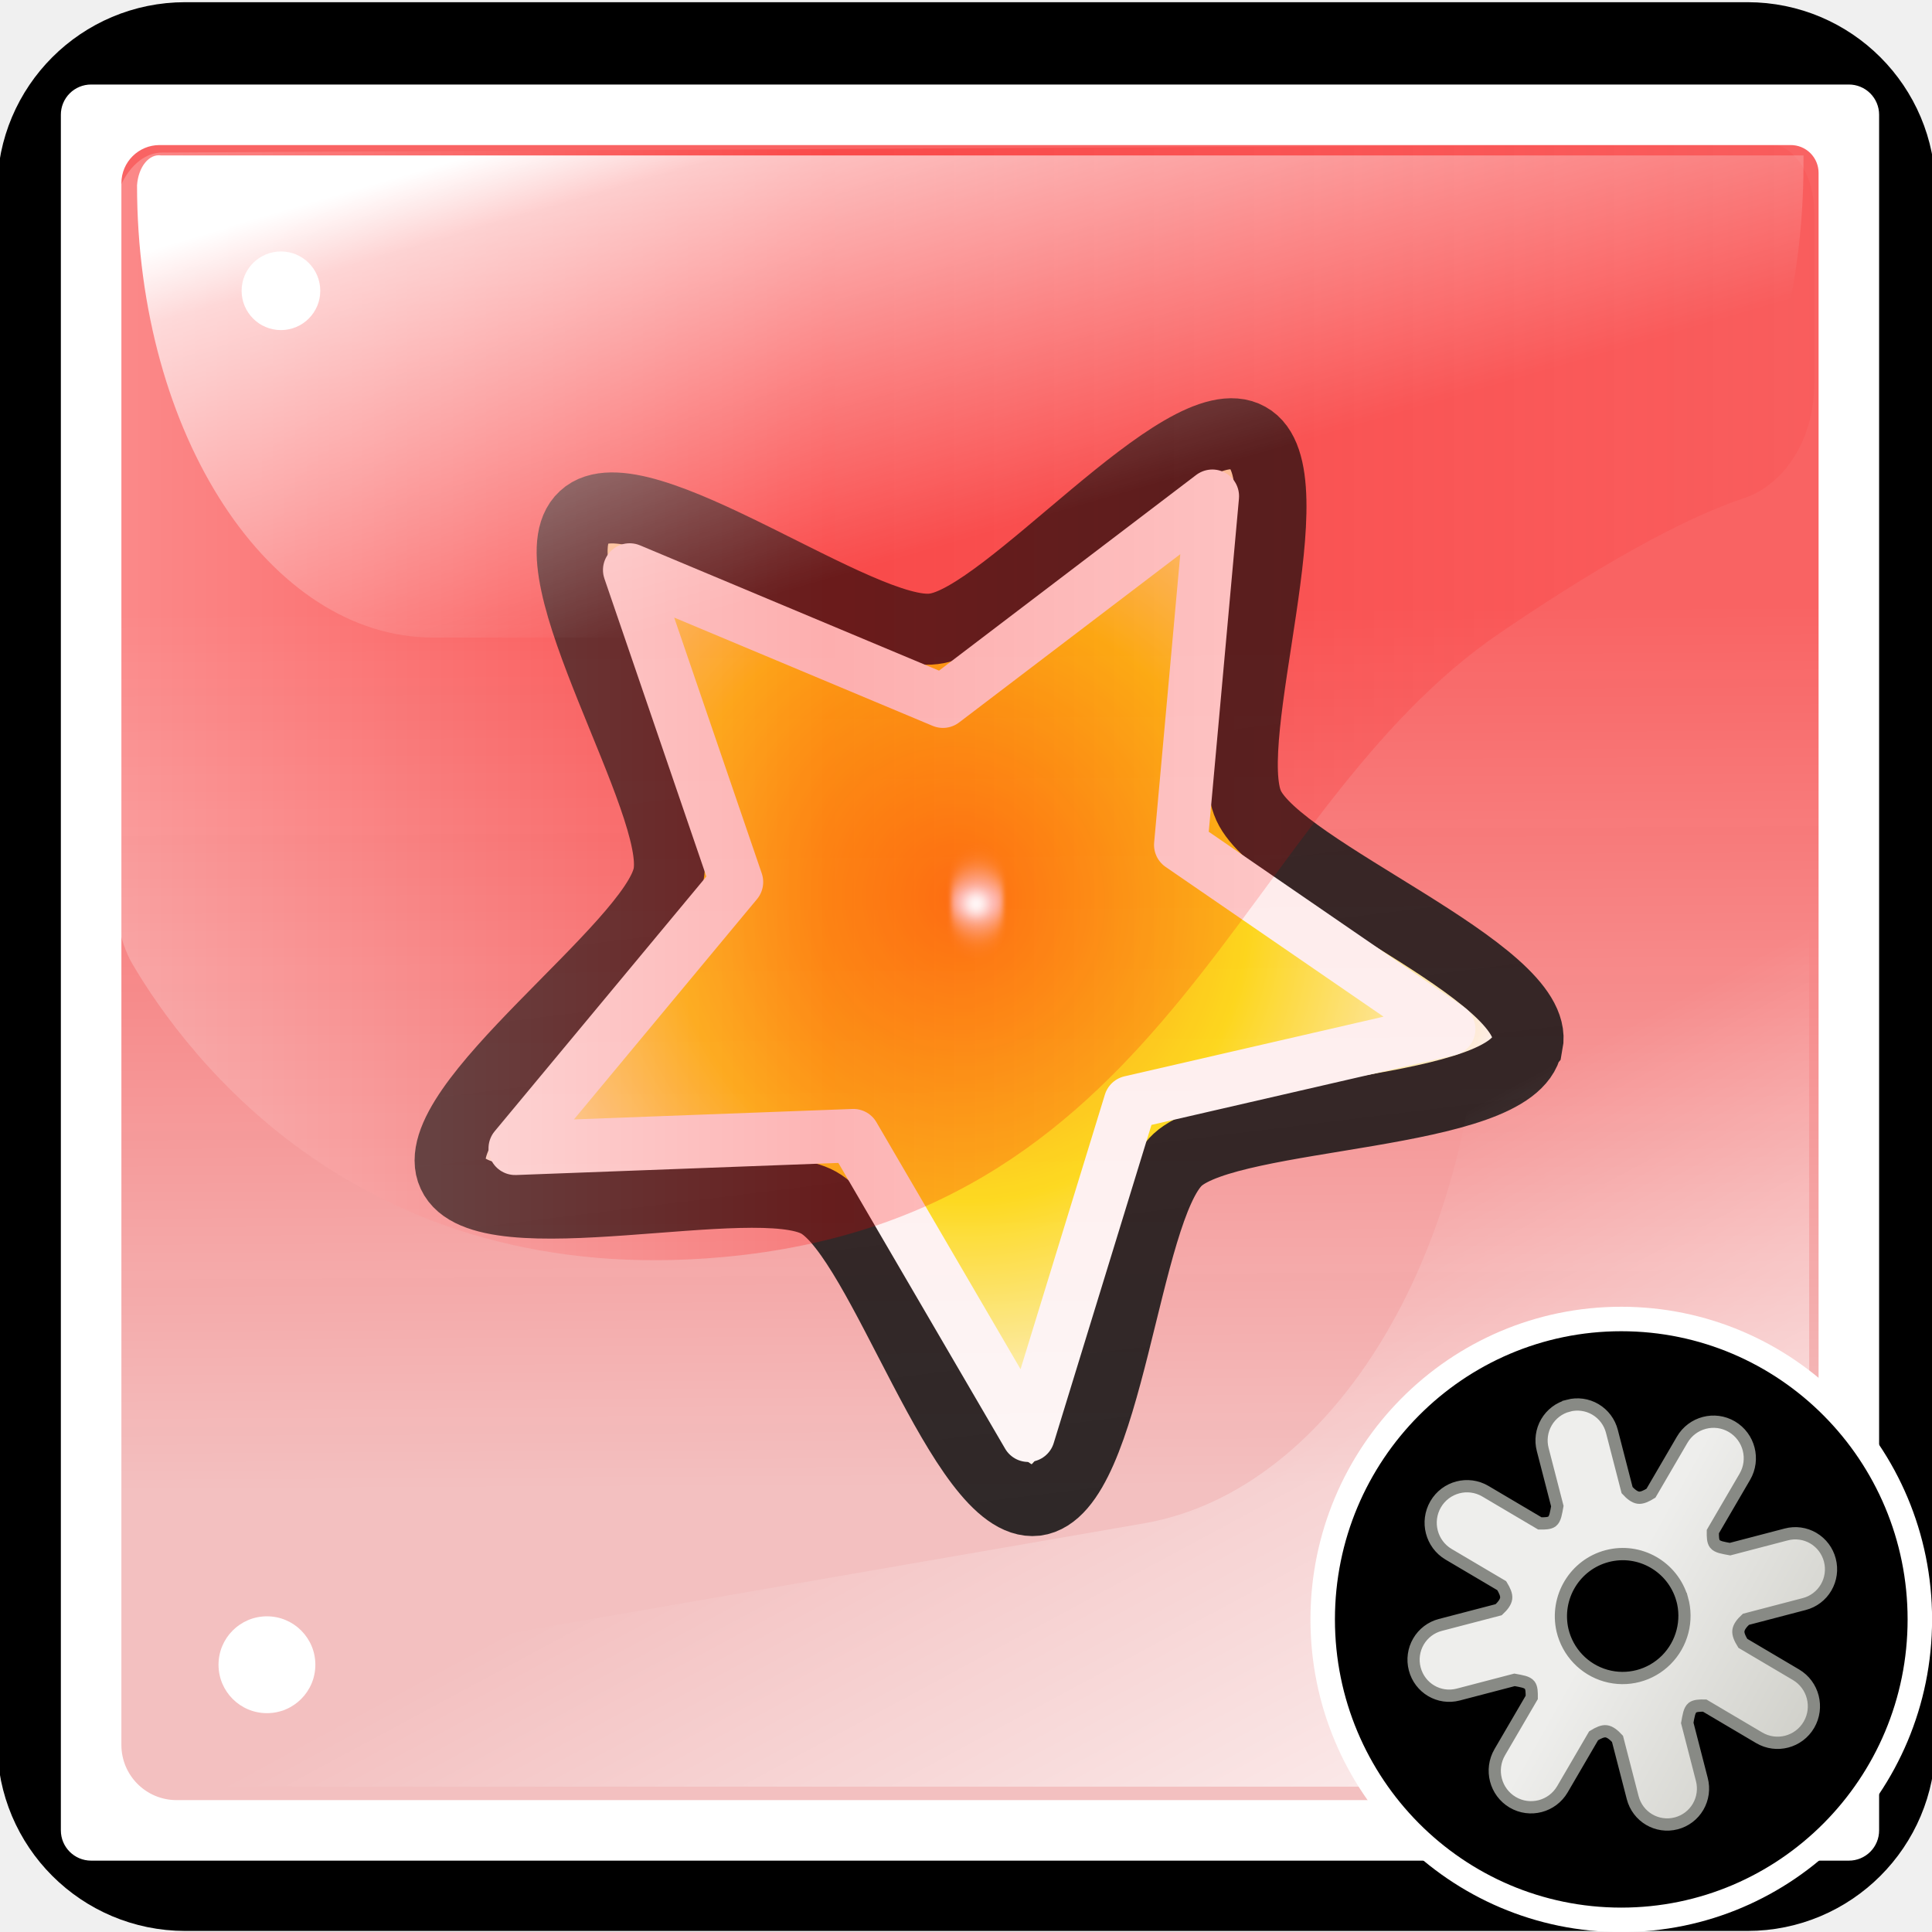
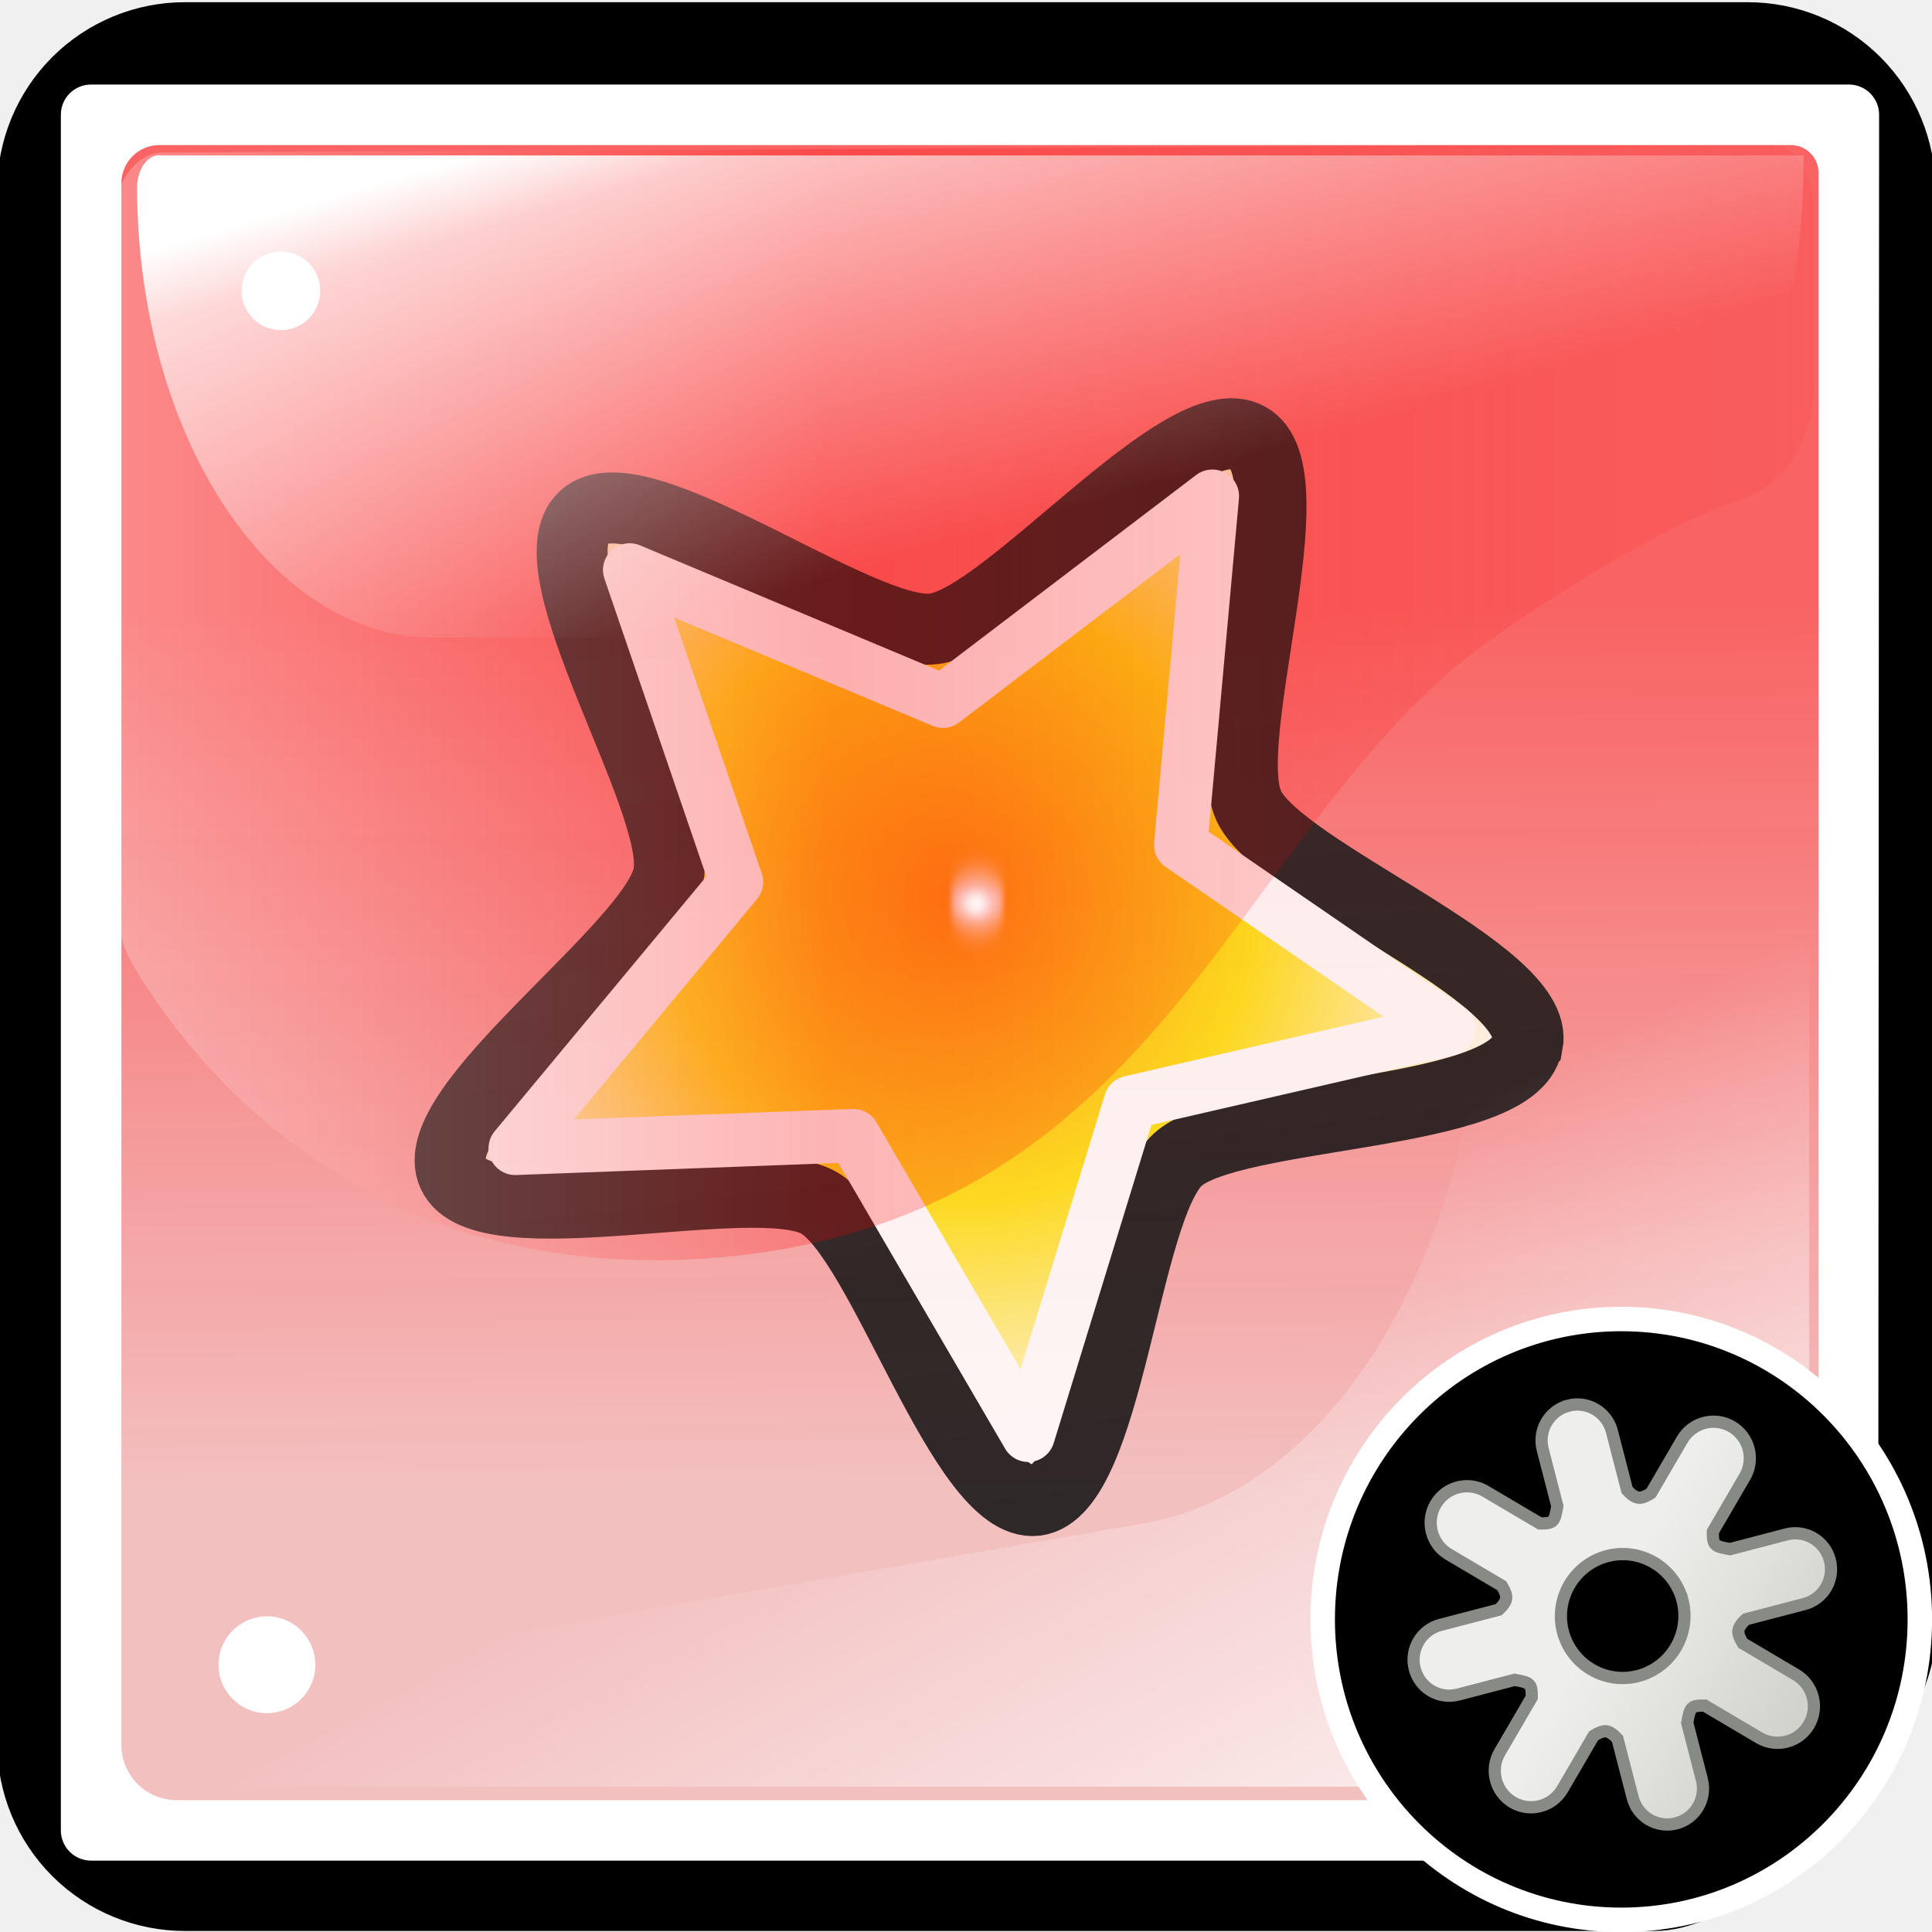
<svg xmlns="http://www.w3.org/2000/svg" xmlns:xlink="http://www.w3.org/1999/xlink" width="48" height="48">
  <defs>
    <linearGradient id="h">
      <stop offset="0" stop-color="#fff" />
      <stop offset=".42" stop-color="#fb0000" />
      <stop offset="1" stop-color="#fb0000" stop-opacity=".225" />
    </linearGradient>
    <linearGradient id="g">
      <stop offset=".096" stop-color="#fff" />
      <stop offset=".167" stop-color="#fff" stop-opacity=".68" />
      <stop offset="1" stop-color="#fff" stop-opacity="0" />
    </linearGradient>
    <linearGradient id="f">
      <stop offset=".098" stop-color="#fff" />
      <stop offset=".226" stop-color="#fff" stop-opacity=".692" />
      <stop offset=".652" stop-color="#fff" stop-opacity=".302" />
      <stop offset="1" stop-color="#fff" stop-opacity="0" />
    </linearGradient>
    <linearGradient id="e">
      <stop offset="0" stop-color="#ff0505" stop-opacity=".885" />
      <stop offset="1" stop-color="#ff0505" stop-opacity=".302" />
    </linearGradient>
    <linearGradient id="d">
      <stop offset="0" stop-color="#191919" />
      <stop offset="1" stop-color="#0d0d0d" />
    </linearGradient>
    <linearGradient id="c">
      <stop offset="0" stop-color="#ff8f05" />
      <stop offset=".522" stop-color="#fee30b" />
      <stop offset="1" stop-color="#fff" />
    </linearGradient>
    <linearGradient xlink:href="#d" id="l" gradientUnits="userSpaceOnUse" x1="5.83" y1="6.7" x2="12.91" y2="13.2" />
    <linearGradient xlink:href="#e" id="j" x1="24.345" y1="16.99" x2="24.401" y2="31.545" gradientUnits="userSpaceOnUse" gradientTransform="matrix(.99346 0 0 1.49262 .157 -10.13)" />
    <linearGradient xlink:href="#f" id="p" x1="5.123" y1="9.98" x2="6.882" y2="19.22" gradientUnits="userSpaceOnUse" />
    <linearGradient xlink:href="#g" id="o" x1="44.361" y1="36.189" x2="40.146" y2="24.415" gradientUnits="userSpaceOnUse" />
    <linearGradient xlink:href="#h" id="n" x1="2.631" y1="19.102" x2="45.217" y2="19.102" gradientUnits="userSpaceOnUse" />
    <linearGradient xlink:href="#i" id="r" x1="7.598" y1="7.681" x2="12.404" y2="12.336" gradientUnits="userSpaceOnUse" gradientTransform="matrix(1.12453 -.29235 .29238 1.1244 47.126 26.974)" />
    <linearGradient id="i">
      <stop offset="0" stop-color="#eeeeec" />
      <stop offset="1" stop-color="#d2d2cc" />
    </linearGradient>
    <filter id="m" width="1.832" height="1.832" x="-.416" y="-.416" color-interpolation-filters="sRGB">
      <feGaussianBlur stdDeviation=".13" />
    </filter>
    <filter id="q" x="-.642" y="-.642" width="2.283" height="2.283" color-interpolation-filters="sRGB">
      <feGaussianBlur stdDeviation=".156" />
    </filter>
    <radialGradient xlink:href="#c" id="k" cx="7.18" cy="8.2" r="6.59" fx="7.18" fy="8.2" gradientTransform="matrix(.9 .5558 -.5314 .8606 5.08 -2.85)" gradientUnits="userSpaceOnUse" />
  </defs>
-   <rect width="45.579" height="45.342" x="1.219" y="1.343" ry="3.383" fill="url(#j)" fill-opacity=".676" stroke="#000" stroke-width="2.577" stroke-linecap="round" stroke-linejoin="round" paint-order="fill markers stroke" />
+   <path d="M4.601 1.343h38.813a3.375 3.375 0 0 1 3.383 3.383v35.89c0 1.873-3.821 6.07-5.695 6.07h-36.5a3.375 3.375 0 0 1-3.383-3.383V4.726A3.375 3.375 0 0 1 4.6 1.343" fill="url(#j)" fill-opacity=".676" stroke="#000" stroke-width="2.577" stroke-linecap="round" stroke-linejoin="round" paint-order="fill markers stroke" />
  <g opacity=".85">
    <path fill="url(#k)" fill-rule="evenodd" stroke="url(#l)" stroke-width=".85" d="M13.51 5.1c.44.77-2.18 2.89-2.29 3.76-.1.88 1.95 3.55 1.36 4.2-.6.64-3.43-1.19-4.3-1.02-.86.17-2.76 2.95-3.56 2.58-.8-.36.07-3.62-.36-4.39S.69 8.51.8 7.63c.1-.87 3.47-1.05 4.06-1.7.6-.64.51-4.01 1.38-4.18.86-.18 2.07 2.97 2.87 3.34s3.97-.76 4.4 0z" enable-background="accumulate" overflow="visible" style="marker:none" transform="matrix(1.57498 1.34567 -1.34888 1.57992 23.54 -.285)" />
    <path fill="none" stroke="#fff" stroke-linejoin="round" stroke-width="2.23" d="m43.15 26.6-13.29 3.06-4.27 13.9-7.3-12.51-14.12.53 9.24-11.12L8.95 7.43l13.08 5.48 11.25-8.56-1.32 14.56Z" enable-background="accumulate" overflow="visible" style="marker:none" transform="translate(10.319 9.74)scale(.595)" />
    <path fill="#fffdfc" fill-rule="evenodd" d="M8.5 7.99a.37.37 0 0 1-.38.37.37.37 0 0 1-.37-.37.37.37 0 0 1 .37-.38.37.37 0 0 1 .37.37" filter="url(#m)" transform="rotate(36.96 7.509 32.803)scale(1.80471)" />
  </g>
  <path d="M2.631 11.374V21.92c0 .453.21 1.123.512 1.46 1.39 1.553 5.751 5.35 14.786 4.81 11.314-.676 12.855-7.292 19.433-10.223 3.026-1.35 4.93-1.95 6.105-2.206.947-.206 1.75-.917 1.75-1.895V11.1a1.136 1.136 44.899 0 0-1.14-1.136l-40.183.141a1.267 1.267 134.899 0 0-1.263 1.268" transform="matrix(.99346 0 0 1.5173 .157 -11.542)" opacity=".25" fill="url(#n)" paint-order="fill markers stroke" />
  <path d="M45.462 22.338V35.74a1.096 1.096 135 0 1-1.096 1.095H2.94a.094.094 80.722 0 1-.03-.182l.35-.117a52 52 167.435 0 1 10.57-2.356l14.994-1.728a9.534 9.534 131.713 0 0 8.443-9.471v-.229a1.456 1.456 135.066 0 1 1.459-1.456l5.708.014a1.03 1.03 45.066 0 1 1.027 1.028" transform="matrix(.99346 0 0 1.49262 -.216 -10.591)" fill="url(#o)" paint-order="fill markers stroke" />
  <path transform="matrix(.99346 0 0 1.5173 .157 -10.816)" d="M3.875 9.674h41.069v.139a7.755 7.755 135 0 1-7.756 7.755H10.676a7.407 7.407 45 0 1-7.407-7.407.55.55 141.248 0 1 .606-.487" fill="url(#p)" paint-order="fill markers stroke" />
  <circle cx="6.632" cy="41.36" r="1.203" fill="#fff" paint-order="fill markers stroke" />
  <circle cx="6.98" cy="7.224" r=".977" fill="#fff" paint-order="fill markers stroke" />
  <circle cx="39.024" cy="40.459" r=".714" fill="#fff" paint-order="fill markers stroke" />
  <circle cx="24.25" cy="22.455" r=".291" fill="#fff" paint-order="fill markers stroke" filter="url(#q)" />
-   <path style="-inkscape-stroke:none" d="M2.264 2.1a.75.75 0 0 0-.752.752v42.623c0 .415.336.752.752.752h43.67a.75.75 0 0 0 .752-.752V2.852a.75.75 0 0 0-.752-.752Zm1.698 1.504H44.49a.69.69 45 0 1 .692.691v39.143a1.285 1.285 135 0 1-1.285 1.285H4.384a1.37 1.37 45 0 1-1.368-1.368V4.55a.947.947 135 0 1 .946-.946" color="#000" fill="#fff" paint-order="markers stroke fill" />
+   <path style="-inkscape-stroke:none" d="M2.264 2.1a.75.75 0 0 0-.752.752v42.623c0 .415.336.752.752.752h42.498c.416 0 1.901-1.619 1.901-2.034l.023-41.341a.75.75 0 0 0-.752-.752Zm1.698 1.504H44.49a.69.69 45 0 1 .692.691v39.143a1.285 1.285 135 0 1-1.285 1.285H4.384a1.37 1.37 45 0 1-1.368-1.368V4.55a.947.947 135 0 1 .946-.946" color="#000" fill="#fff" paint-order="markers stroke fill" />
  <ellipse ry="7.464" rx="7.418" cy="40.234" cx="40.28" style="marker:none" color="#000" overflow="visible" stroke="#fff" stroke-width=".608" enable-background="accumulate" />
  <g color="#000">
    <path style="marker:none" d="M60.644 33.586a2.176 2.176 0 1 1-4.21 1.095 2.176 2.176 0 0 1 4.21-1.095zM56.64 26.83a1.255 1.255 0 0 0-.9 1.533l.514 1.978c-.045.235-.07.448-.186.536-.092.07-.254.073-.428.07l-1.918-1.125a1.28 1.28 0 0 0-1.75.455 1.28 1.28 0 0 0 .455 1.75l1.87 1.097c.104.168.173.321.156.447s-.117.259-.263.393l-2.054.534a1.255 1.255 0 0 0-.901 1.534c.175.675.86 1.076 1.534.901l1.978-.514c.235.044.448.07.536.185.07.093.072.254.07.429l-1.126 1.917a1.28 1.28 0 0 0 .455 1.75 1.28 1.28 0 0 0 1.75-.455l1.098-1.87c.168-.104.321-.173.447-.156s.259.117.393.263l.535 2.054c.175.675.86 1.076 1.534.9a1.255 1.255 0 0 0 .9-1.533l-.514-1.978c.044-.235.07-.447.186-.536.092-.07.254-.072.428-.07l1.917 1.126a1.28 1.28 0 0 0 1.75-.455 1.28 1.28 0 0 0-.455-1.75l-1.869-1.098c-.104-.167-.174-.32-.157-.446.017-.127.118-.26.264-.394l2.054-.534a1.255 1.255 0 0 0 .9-1.534 1.255 1.255 0 0 0-1.533-.9l-1.978.514c-.235-.044-.448-.07-.536-.186-.07-.092-.073-.254-.07-.428l1.125-1.917a1.28 1.28 0 0 0-.455-1.75 1.28 1.28 0 0 0-1.75.455l-1.098 1.87c-.167.103-.32.173-.446.156-.127-.017-.26-.118-.394-.263l-.534-2.055a1.255 1.255 0 0 0-1.534-.9z" overflow="visible" fill="none" stroke="#000" stroke-width=".859" enable-background="accumulate" transform="matrix(.70607 0 0 .71045 -.91 16.216)" />
    <path d="M60.479 33.088a2.176 2.176 0 1 1-4.211 1.095 2.176 2.176 0 0 1 4.21-1.095zm-4.005-6.756a1.255 1.255 0 0 0-.901 1.534l.514 1.978c-.044.234-.07.447-.185.535-.093.07-.254.073-.429.071l-1.917-1.126a1.28 1.28 0 0 0-1.75.455 1.28 1.28 0 0 0 .455 1.75l1.87 1.098c.103.167.173.32.156.446s-.118.26-.263.394L51.969 34a1.255 1.255 0 0 0-.9 1.533c.175.675.859 1.077 1.533.901l1.979-.514c.234.044.447.07.535.186.07.092.073.253.071.428l-1.126 1.917a1.28 1.28 0 0 0 .455 1.75 1.28 1.28 0 0 0 1.75-.455l1.098-1.87c.167-.103.32-.173.447-.156.126.017.258.118.393.263l.534 2.054c.175.675.86 1.076 1.534.901a1.255 1.255 0 0 0 .9-1.534l-.513-1.978c.044-.234.07-.447.185-.535.093-.07.254-.073.429-.071l1.917 1.126a1.28 1.28 0 0 0 1.75-.455 1.28 1.28 0 0 0-.455-1.75l-1.87-1.098c-.104-.167-.173-.32-.156-.446.017-.127.117-.26.263-.394l2.054-.534a1.255 1.255 0 0 0 .901-1.534 1.255 1.255 0 0 0-1.534-.9l-1.978.514c-.235-.044-.447-.07-.536-.186-.07-.092-.072-.253-.07-.428l1.126-1.917a1.28 1.28 0 0 0-.455-1.75 1.28 1.28 0 0 0-1.75.455l-1.098 1.87c-.168.103-.321.173-.447.156s-.259-.118-.393-.263l-.534-2.054a1.255 1.255 0 0 0-1.534-.901z" style="marker:none" overflow="visible" fill="url(#r)" fill-rule="evenodd" stroke="#888a85" stroke-width=".429" enable-background="accumulate" transform="matrix(.70607 0 0 .71045 -.91 16.216)" />
  </g>
</svg>
